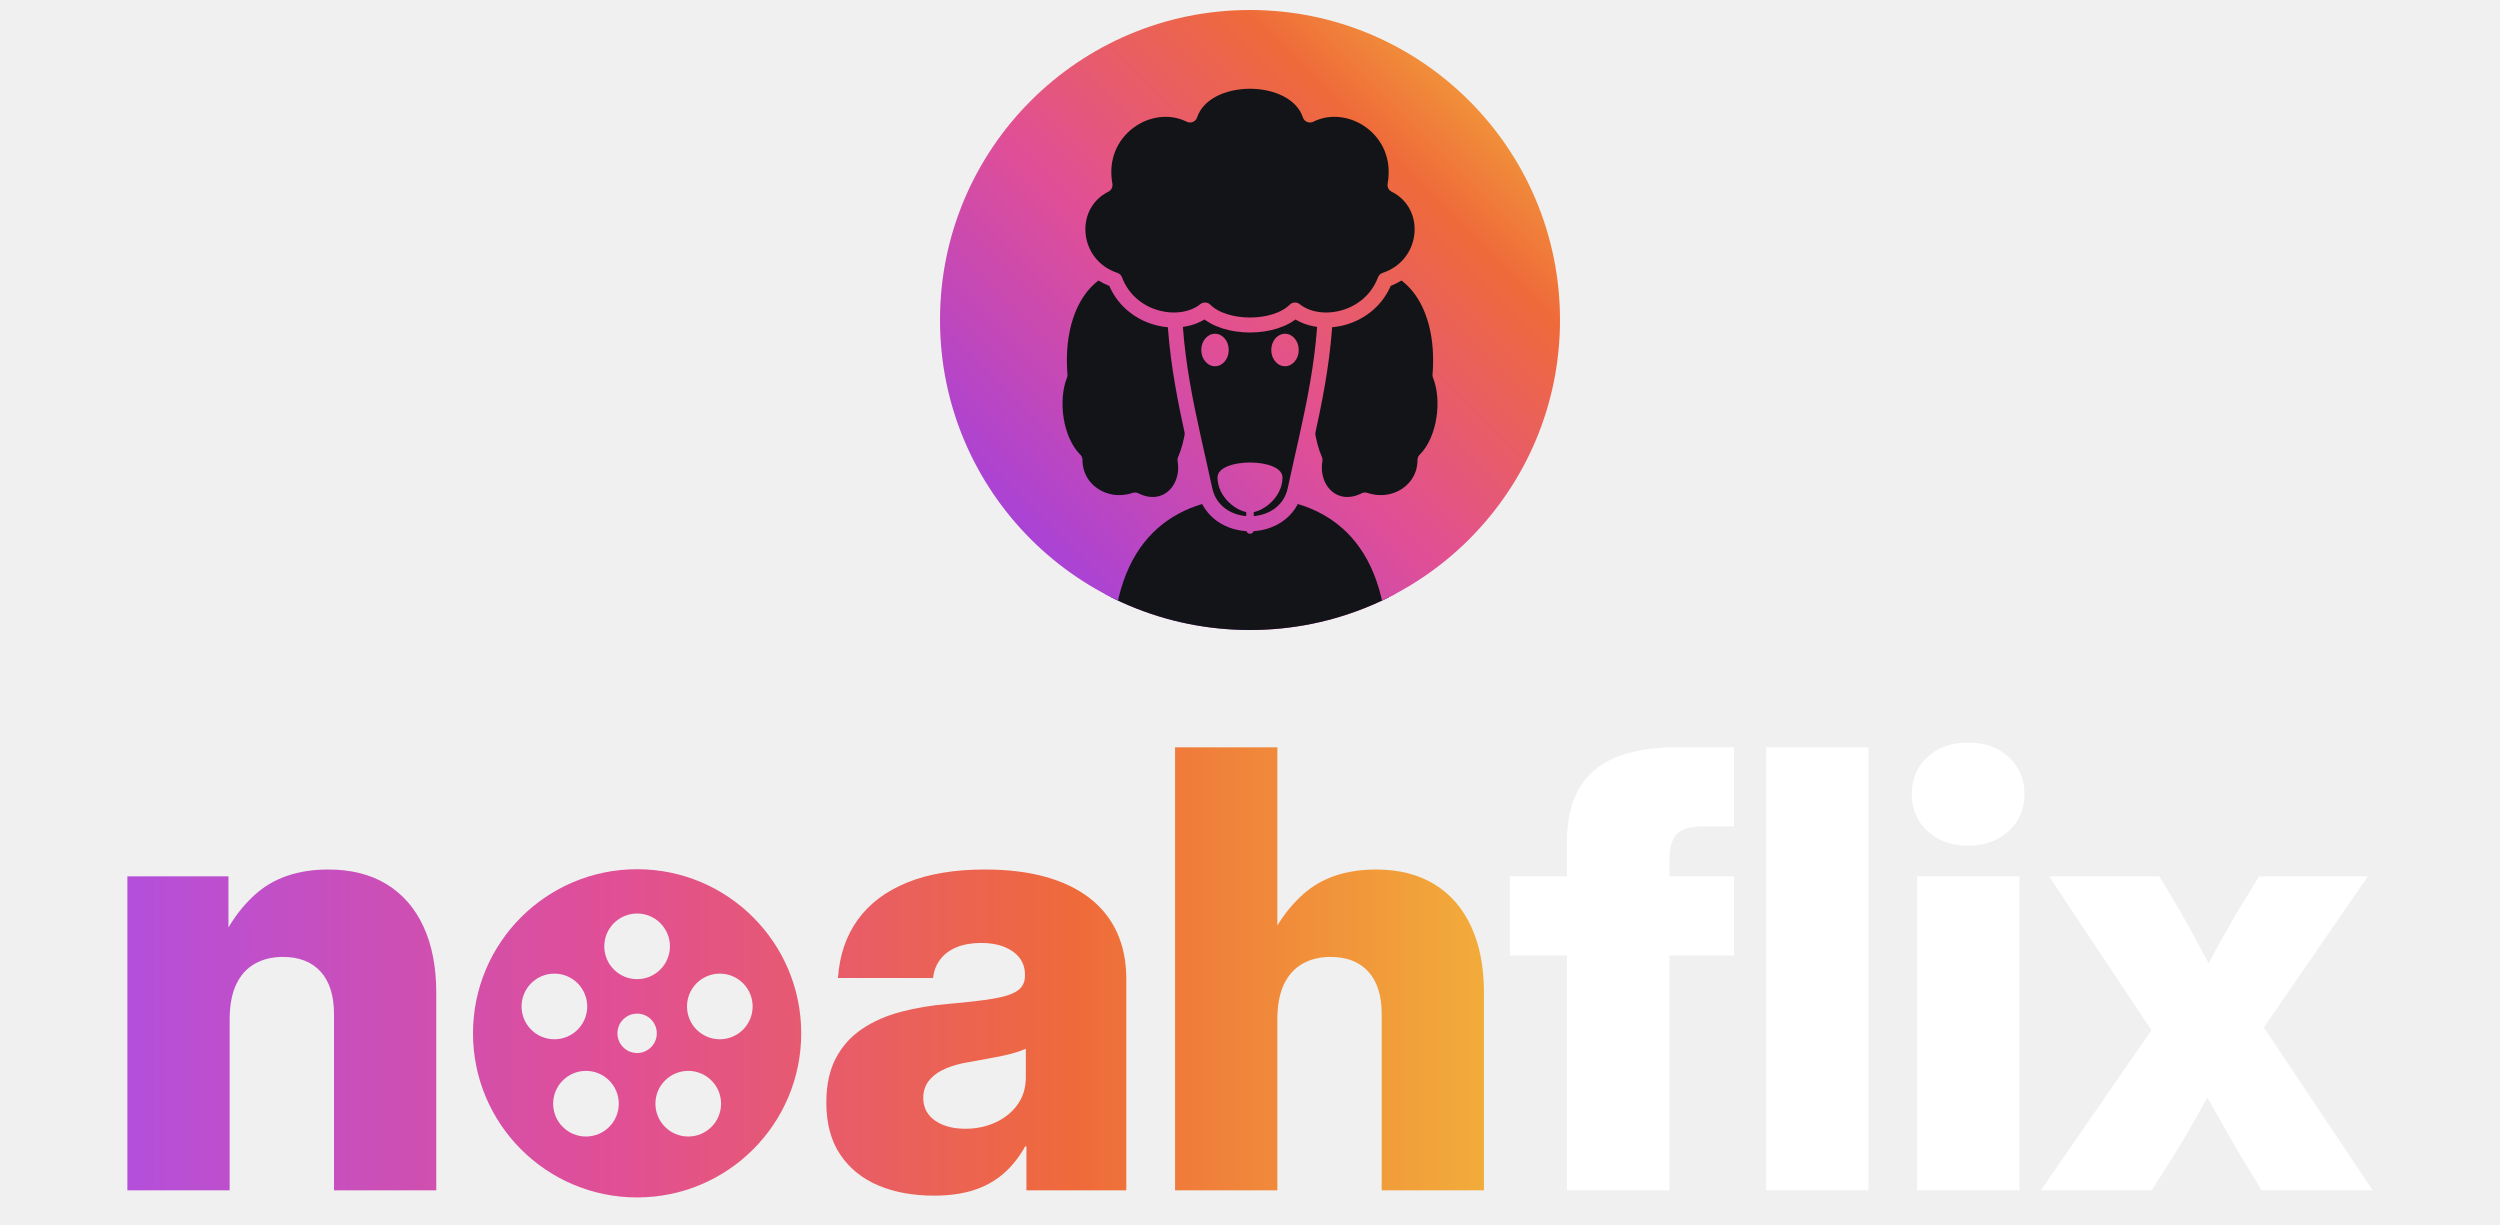
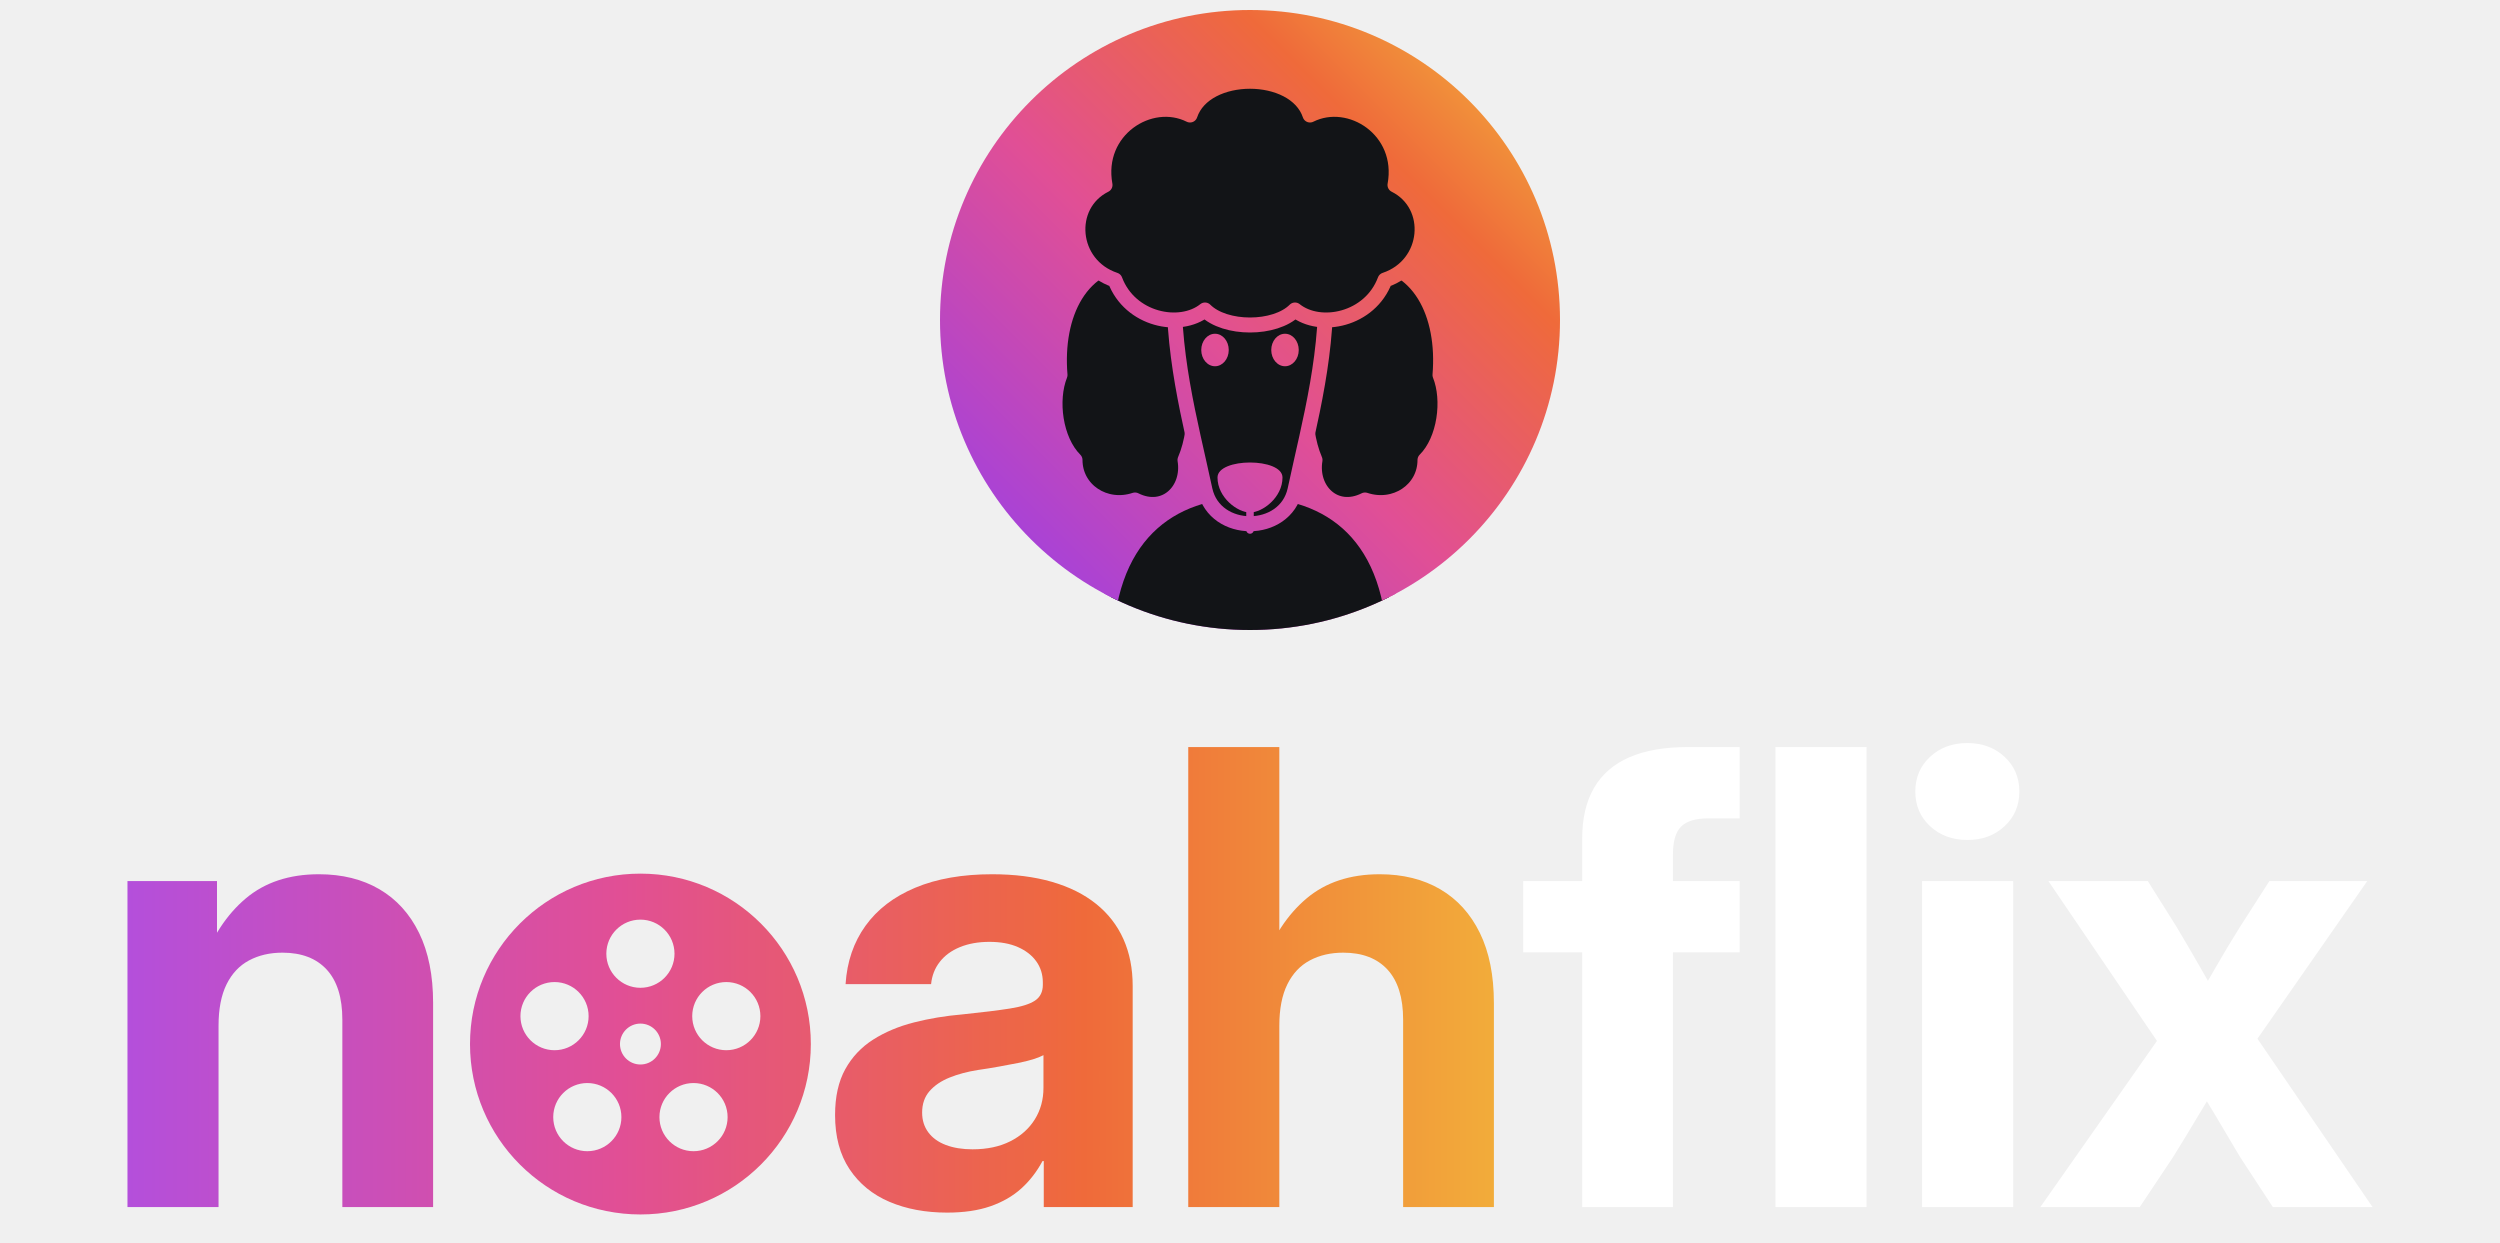
- <svg xmlns="http://www.w3.org/2000/svg" viewBox="0 0 1000 490" role="img" aria-label="noahflix">
+ <svg xmlns="http://www.w3.org/2000/svg" viewBox="0 0 1000 497" role="img" aria-label="noahflix">
  <svg x="372" y="0" width="256" height="256" viewBox="0 0 256 256">
    <defs>
      <linearGradient id="pg" gradientUnits="userSpaceOnUse" x1="20" y1="236" x2="236" y2="20">
        <stop offset="0" stop-color="#9B3FE6" />
        <stop offset="0.45" stop-color="#E14F95" />
        <stop offset="0.78" stop-color="#EF6A3A" />
        <stop offset="1" stop-color="#F2AC3A" />
      </linearGradient>
      <clipPath id="pc">
        <circle cx="128" cy="128" r="124" />
      </clipPath>
    </defs>
    <circle cx="128" cy="128" r="124" fill="url(#pg)" />
    <g clip-path="url(#pc)" fill="#121417" stroke="url(#pg)" stroke-width="6" stroke-linejoin="round">
      <path d="M70 262 C70 214 96 196 128 196 C160 196 186 214 186 262 Z" />
      <path d="M84 104 C60 104 50 126 52 150 C48 160 50 176 58 184 C58 196 70 204 82 200 C94 206 104 196 102 184 C108 170 106 150 104 132 C104 118 98 106 84 104 Z" />
      <path d="M172 104 C196 104 206 126 204 150 C208 160 206 176 198 184 C198 196 186 204 174 200 C162 206 152 196 154 184 C148 170 150 150 152 132 C152 118 158 106 172 104 Z" />
      <path d="M98 108 C98 100 158 100 158 108 C160 140 152 168 146 196 C142 214 114 214 110 196 C104 168 96 140 98 108 Z" />
      <path d="M74 112 C56 106 54 82 70 74 C66 52 88 38 104 46 C110 28 146 28 152 46 C168 38 190 52 186 74 C202 82 200 106 182 112 C176 128 156 132 146 124 C138 132 118 132 110 124 C100 132 80 128 74 112 Z" />
    </g>
    <g fill="url(#pg)">
      <ellipse cx="114" cy="140" rx="5.5" ry="6.5" />
      <ellipse cx="142" cy="140" rx="5.5" ry="6.5" />
      <path d="M115 191 C115 183 141 183 141 191 C141 199 133 205 128 205 C123 205 115 199 115 191 Z" />
      <path d="M128 205 V212" fill="none" stroke="url(#pg)" stroke-width="3" stroke-linecap="round" />
    </g>
  </svg>
-   <svg x="50" y="296" width="900" height="184" viewBox="88.0 -1514.0 7568.0 1546.0">
+   <svg x="50" y="296" width="900" height="191" viewBox="96.0 -1511.0 7288.0 1543.0">
    <defs>
-       <linearGradient id="nfg" gradientUnits="userSpaceOnUse" x1="96" y1="0" x2="4659" y2="0">
+       <linearGradient id="nfg" gradientUnits="userSpaceOnUse" x1="104" y1="0" x2="4530" y2="0">
        <stop offset="0" stop-color="#B44FDB" />
        <stop offset="0.36" stop-color="#E14F95" />
        <stop offset="0.7" stop-color="#EF6A3A" />
        <stop offset="1" stop-color="#F2AC3A" />
      </linearGradient>
    </defs>
    <g fill="url(#nfg)">
-       <path d="M440 -574V0H96V-1056H436V-773H385Q434 -913 527.0 -996.0Q620 -1079 772 -1079Q887 -1079 968.0 -1029.5Q1049 -980 1092.0 -887.0Q1135 -794 1135 -664V0H791V-592Q791 -686 746.0 -735.5Q701 -785 619 -785Q565 -785 524.5 -762.0Q484 -739 462.0 -692.5Q440 -646 440 -574Z" />
-       <path fill-rule="evenodd" d="M1258.5 -528.0a552.0 552.0 0 1 0 1104.0 0a552.0 552.0 0 1 0 -1104.0 0ZM1700.1 -820.6a110.4 110.4 0 1 1 220.8 0a110.4 110.4 0 1 1 -220.8 0ZM1421.9 -618.4a110.4 110.4 0 1 1 220.8 0a110.4 110.4 0 1 1 -220.8 0ZM1528.1 -291.3a110.4 110.4 0 1 1 220.8 0a110.4 110.4 0 1 1 -220.8 0ZM1872.1 -291.3a110.4 110.4 0 1 1 220.8 0a110.4 110.4 0 1 1 -220.8 0ZM1978.3 -618.4a110.4 110.4 0 1 1 220.8 0a110.4 110.4 0 1 1 -220.8 0ZM1744.3 -528.0a66.2 66.2 0 1 1 132.5 0a66.2 66.2 0 1 1 -132.5 0Z" />
-       <path d="M2809 18Q2703 18 2621.5 -16.5Q2540 -51 2493.5 -120.5Q2447 -190 2447 -295Q2447 -384 2479.0 -444.5Q2511 -505 2567.5 -543.0Q2624 -581 2698.5 -600.5Q2773 -620 2857 -627Q2951 -635 3008.0 -644.5Q3065 -654 3090.0 -671.5Q3115 -689 3115 -721V-726Q3115 -758 3097.0 -781.5Q3079 -805 3046.0 -818.5Q3013 -832 2968 -832Q2920 -832 2885.0 -817.5Q2850 -803 2830.0 -776.5Q2810 -750 2806 -714H2486Q2494 -829 2553.0 -910.5Q2612 -992 2719.5 -1035.5Q2827 -1079 2980 -1079Q3095 -1079 3183.5 -1054.5Q3272 -1030 3333.0 -982.5Q3394 -935 3425.0 -866.5Q3456 -798 3456 -711V0H3120V-148H3116Q3084 -91 3041.0 -54.5Q2998 -18 2941.0 0.0Q2884 18 2809 18ZM2914 -207Q2971 -207 3017.5 -229.0Q3064 -251 3091.0 -289.5Q3118 -328 3118 -380V-476Q3104 -470 3085.0 -464.0Q3066 -458 3042.5 -453.0Q3019 -448 2991.0 -443.0Q2963 -438 2931 -432Q2885 -425 2849.5 -410.0Q2814 -395 2793.5 -370.5Q2773 -346 2773 -311Q2773 -278 2791.0 -255.0Q2809 -232 2840.5 -219.5Q2872 -207 2914 -207Z" />
-       <path d="M3964 -574V0H3620V-1490H3964V-773H3909Q3958 -913 4051.0 -996.0Q4144 -1079 4296 -1079Q4411 -1079 4492.0 -1029.5Q4573 -980 4616.0 -887.0Q4659 -794 4659 -664V0H4315V-592Q4315 -686 4270.0 -735.5Q4225 -785 4143 -785Q4089 -785 4048.5 -762.0Q4008 -739 3986.0 -692.5Q3964 -646 3964 -574Z" />
+       <path d="M399 -587V0H104V-1056H394V-781H344Q394 -921 487.0 -999.5Q580 -1078 724 -1078Q837 -1078 920.0 -1029.5Q1003 -981 1048.5 -888.0Q1094 -795 1094 -661V0H800V-607Q800 -714 749.5 -769.0Q699 -824 606 -824Q545 -824 498.0 -799.0Q451 -774 425.0 -721.5Q399 -669 399 -587Z" />
+       <path fill-rule="evenodd" d="M1213.5 -528.0a552.0 552.0 0 1 0 1104.0 0a552.0 552.0 0 1 0 -1104.0 0ZM1655.1 -820.6a110.4 110.4 0 1 1 220.8 0a110.4 110.4 0 1 1 -220.8 0ZM1376.9 -618.4a110.4 110.4 0 1 1 220.8 0a110.4 110.4 0 1 1 -220.8 0ZM1483.1 -291.3a110.4 110.4 0 1 1 220.8 0a110.4 110.4 0 1 1 -220.8 0ZM1827.1 -291.3a110.4 110.4 0 1 1 220.8 0a110.4 110.4 0 1 1 -220.8 0ZM1933.3 -618.4a110.4 110.4 0 1 1 220.8 0a110.4 110.4 0 1 1 -220.8 0ZM1699.3 -528.0a66.2 66.2 0 1 1 132.5 0a66.2 66.2 0 1 1 -132.5 0Z" />
+       <path d="M2759 18Q2654 18 2572.0 -17.0Q2490 -52 2443.0 -122.5Q2396 -193 2396 -298Q2396 -387 2429.0 -446.5Q2462 -506 2519.5 -542.5Q2577 -579 2651.5 -598.0Q2726 -617 2808 -624Q2905 -634 2962.0 -643.0Q3019 -652 3044.0 -669.0Q3069 -686 3069 -720V-727Q3069 -766 3048.0 -795.5Q3027 -825 2988.5 -842.0Q2950 -859 2896 -859Q2842 -859 2800.5 -842.0Q2759 -825 2735.0 -794.0Q2711 -763 2707 -722H2430Q2437 -831 2494.5 -911.0Q2552 -991 2656.0 -1034.5Q2760 -1078 2905 -1078Q3013 -1078 3098.0 -1053.5Q3183 -1029 3241.5 -982.0Q3300 -935 3330.0 -868.0Q3360 -801 3360 -716V0H3072V-149H3068Q3040 -97 2999.0 -60.0Q2958 -23 2899.0 -2.5Q2840 18 2759 18ZM2841 -187Q2912 -187 2963.5 -213.0Q3015 -239 3043.0 -284.0Q3071 -329 3071 -386V-492Q3058 -485 3037.0 -478.5Q3016 -472 2988.0 -466.5Q2960 -461 2927.0 -455.0Q2894 -449 2859 -444Q2808 -436 2767.0 -419.5Q2726 -403 2702.0 -375.5Q2678 -348 2678 -306Q2678 -269 2698.0 -242.0Q2718 -215 2755.0 -201.0Q2792 -187 2841 -187Z" />
+       <path d="M3835 -587V0H3540V-1490H3835V-781H3780Q3830 -921 3923.0 -999.5Q4016 -1078 4160 -1078Q4273 -1078 4356.0 -1029.5Q4439 -981 4484.5 -888.0Q4530 -795 4530 -661V0H4236V-607Q4236 -714 4185.5 -769.0Q4135 -824 4042 -824Q3981 -824 3934.0 -799.0Q3887 -774 3861.0 -721.5Q3835 -669 3835 -587Z" />
    </g>
    <g fill="#FFFFFF">
-       <path d="M5500 -1056V-790H4746V-1056ZM4938 0V-1173Q4938 -1280 4978.5 -1350.5Q5019 -1421 5100.5 -1455.5Q5182 -1490 5308 -1490Q5368 -1490 5423.0 -1490.0Q5478 -1490 5500 -1490V-1224Q5486 -1224 5453.0 -1224.0Q5420 -1224 5395 -1224Q5334 -1224 5308.5 -1199.0Q5283 -1174 5283 -1113V0Z" />
-       <path d="M5952 -1490V0H5608V-1490Z" />
-       <path d="M6116 0V-1056H6460V0ZM6287 -1159Q6204 -1159 6151.0 -1208.0Q6098 -1257 6098 -1333Q6098 -1409 6151.0 -1457.5Q6204 -1506 6287 -1506Q6370 -1506 6423.5 -1457.5Q6477 -1409 6477 -1333Q6477 -1257 6423.5 -1208.0Q6370 -1159 6287 -1159Z" />
-       <path d="M6532 0 6952 -608 6944 -478 6560 -1056H6931L7004 -933Q7043 -863 7077.0 -800.0Q7111 -737 7145 -673H7047Q7082 -737 7116.0 -800.0Q7150 -863 7191 -933L7266 -1056H7632L7234 -478L7242 -608L7648 0H7275L7195 -131Q7156 -199 7121.5 -260.0Q7087 -321 7053 -382H7133Q7097 -321 7063.0 -260.0Q7029 -199 6988 -131L6905 0Z" />
+       <path d="M5326 -1056V-825H4625V-1056ZM4816 0V-1193Q4816 -1292 4854.5 -1358.0Q4893 -1424 4969.0 -1457.0Q5045 -1490 5159 -1490Q5212 -1490 5260.0 -1490.0Q5308 -1490 5326 -1490V-1259Q5314 -1259 5281.0 -1259.0Q5248 -1259 5225 -1259Q5163 -1259 5136.5 -1232.5Q5110 -1206 5110 -1143V0Z" />
+       <path d="M5737 -1490V0H5442V-1490Z" />
+       <path d="M5917 0V-1056H6212V0ZM6064 -1189Q5991 -1189 5943.0 -1233.5Q5895 -1278 5895 -1346Q5895 -1414 5943.0 -1458.5Q5991 -1503 6063 -1503Q6136 -1503 6184.0 -1458.5Q6232 -1414 6232 -1346Q6232 -1278 6184.0 -1233.5Q6136 -1189 6064 -1189Z" />
+       <path d="M6300 0 6726 -607 6720 -476 6326 -1056H6648L6741 -908Q6781 -841 6817.0 -778.0Q6853 -715 6889 -652H6795Q6833 -715 6869.0 -778.0Q6905 -841 6947 -908L7042 -1056H7359L6955 -476L6961 -607L7376 0H7053L6947 -162Q6908 -228 6872.0 -288.5Q6836 -349 6799 -410H6881Q6843 -349 6807.0 -288.5Q6771 -228 6730 -162L6622 0Z" />
    </g>
  </svg>
</svg>
